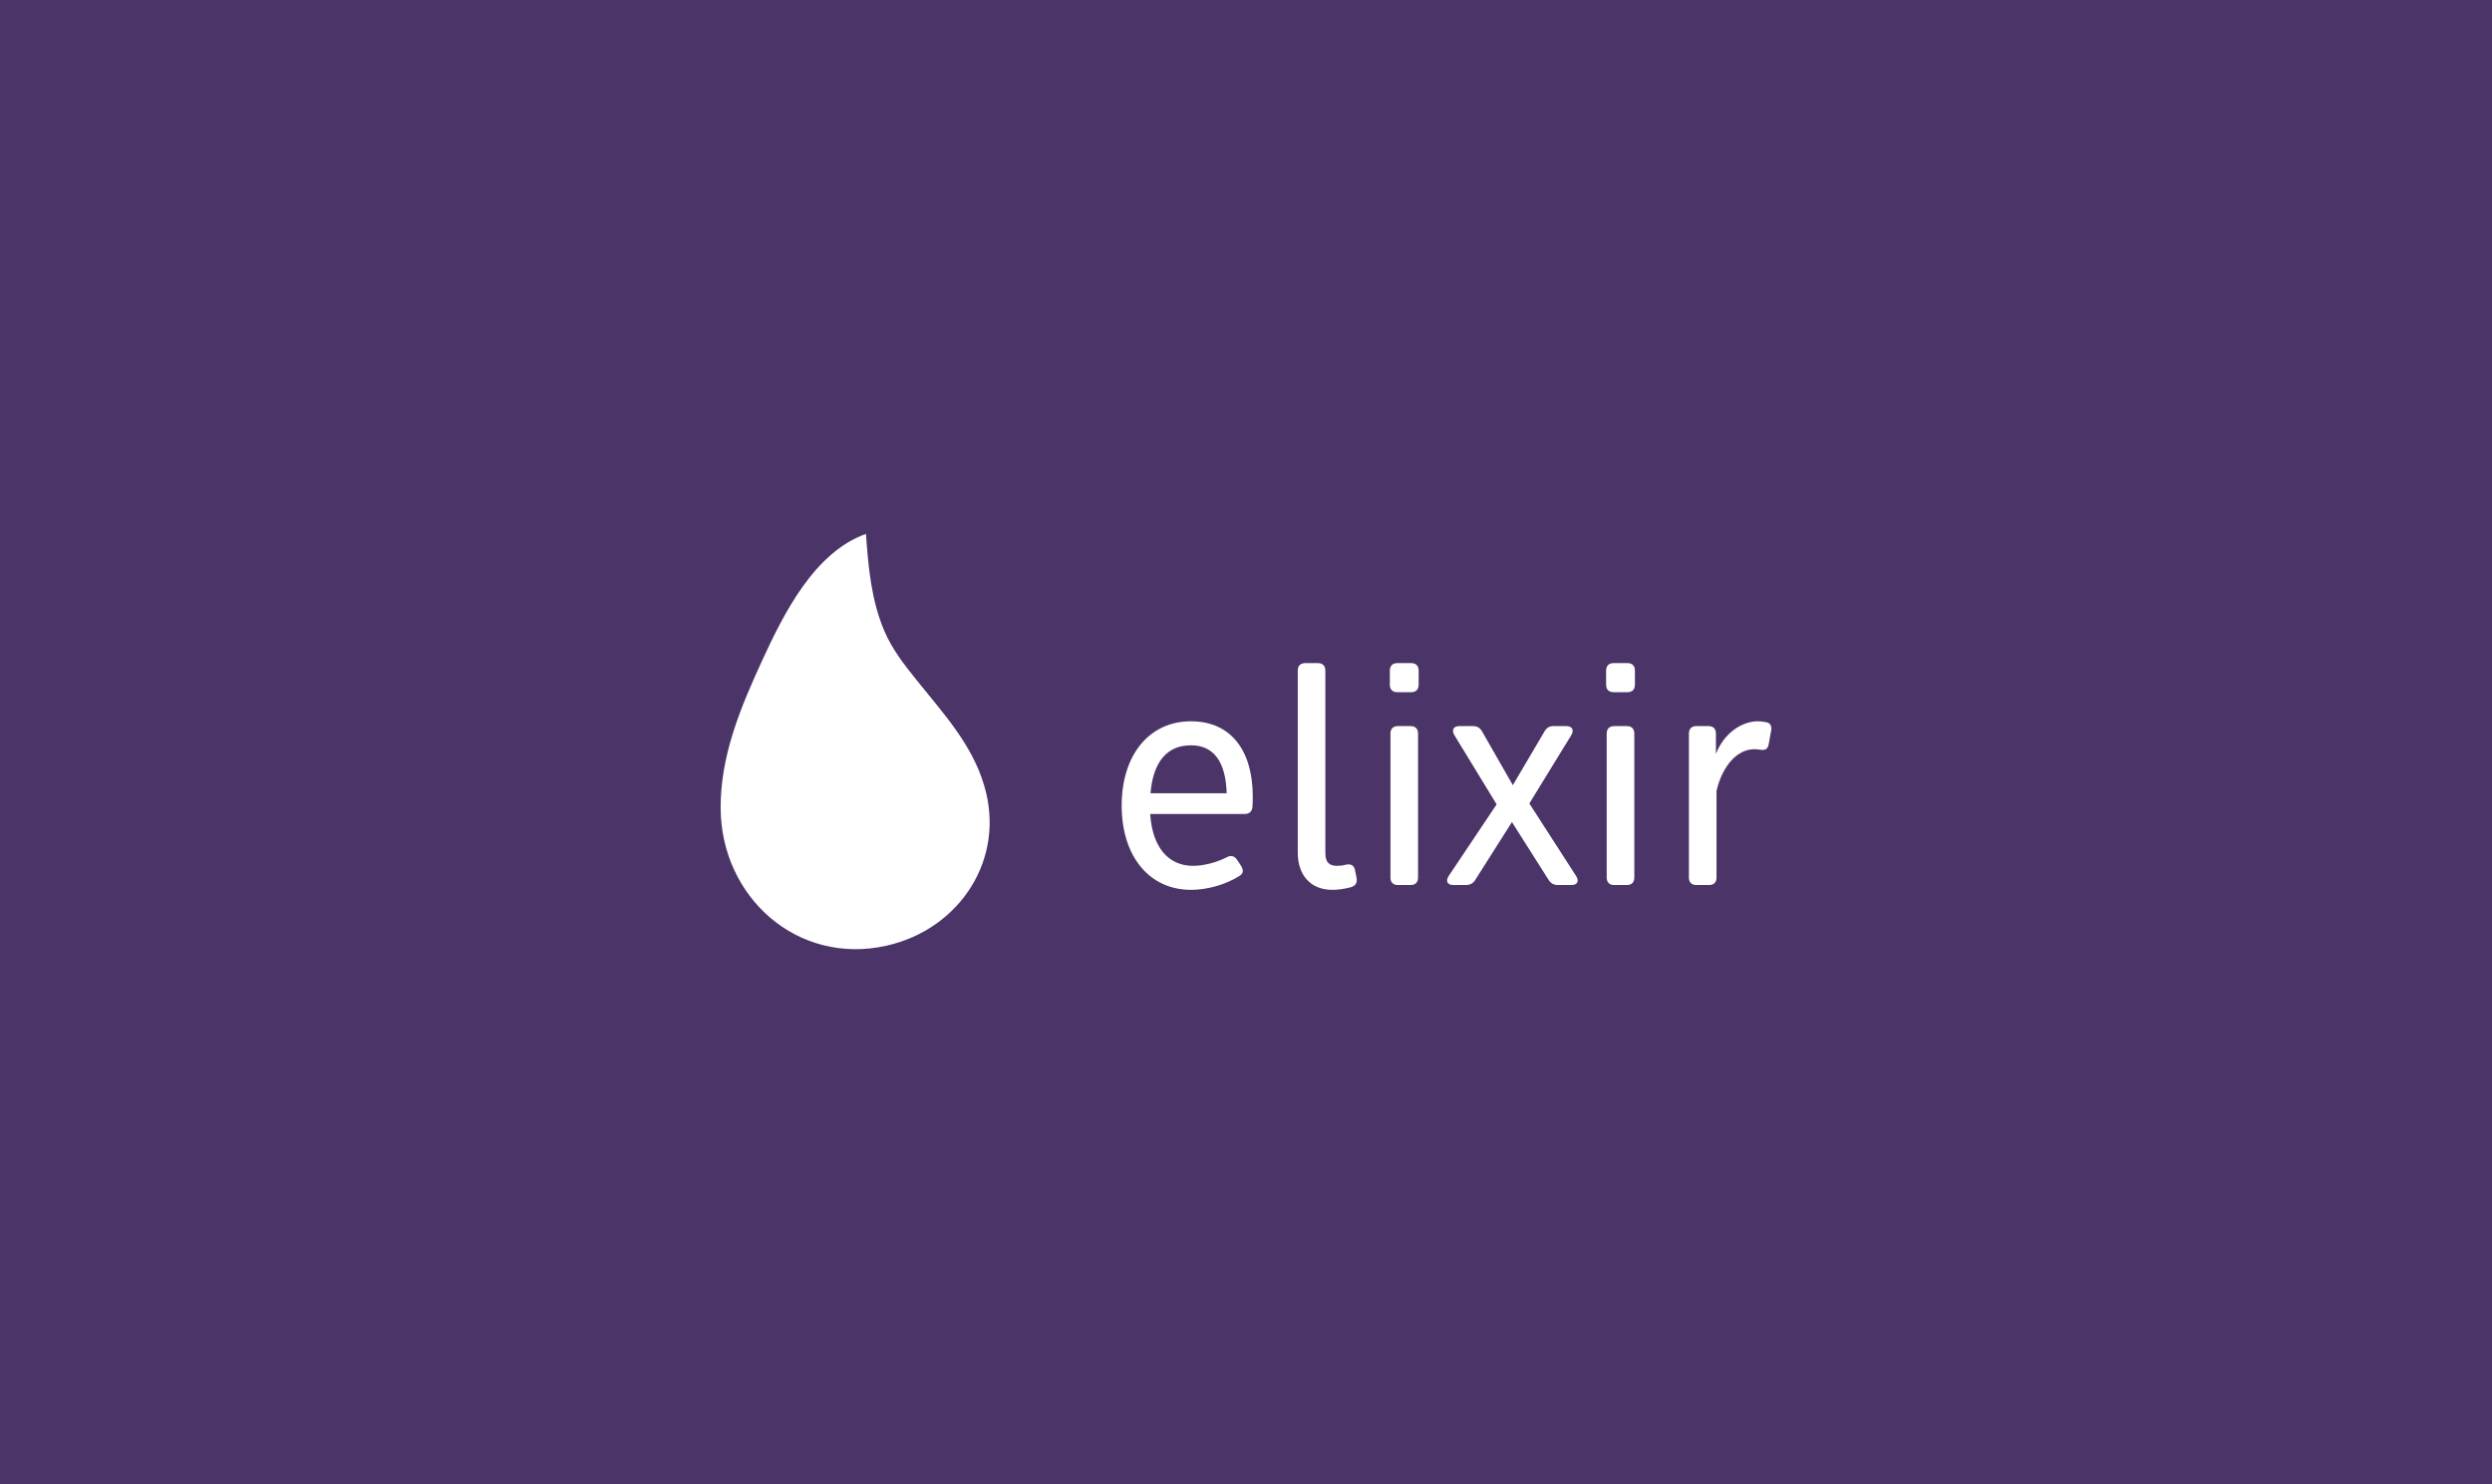
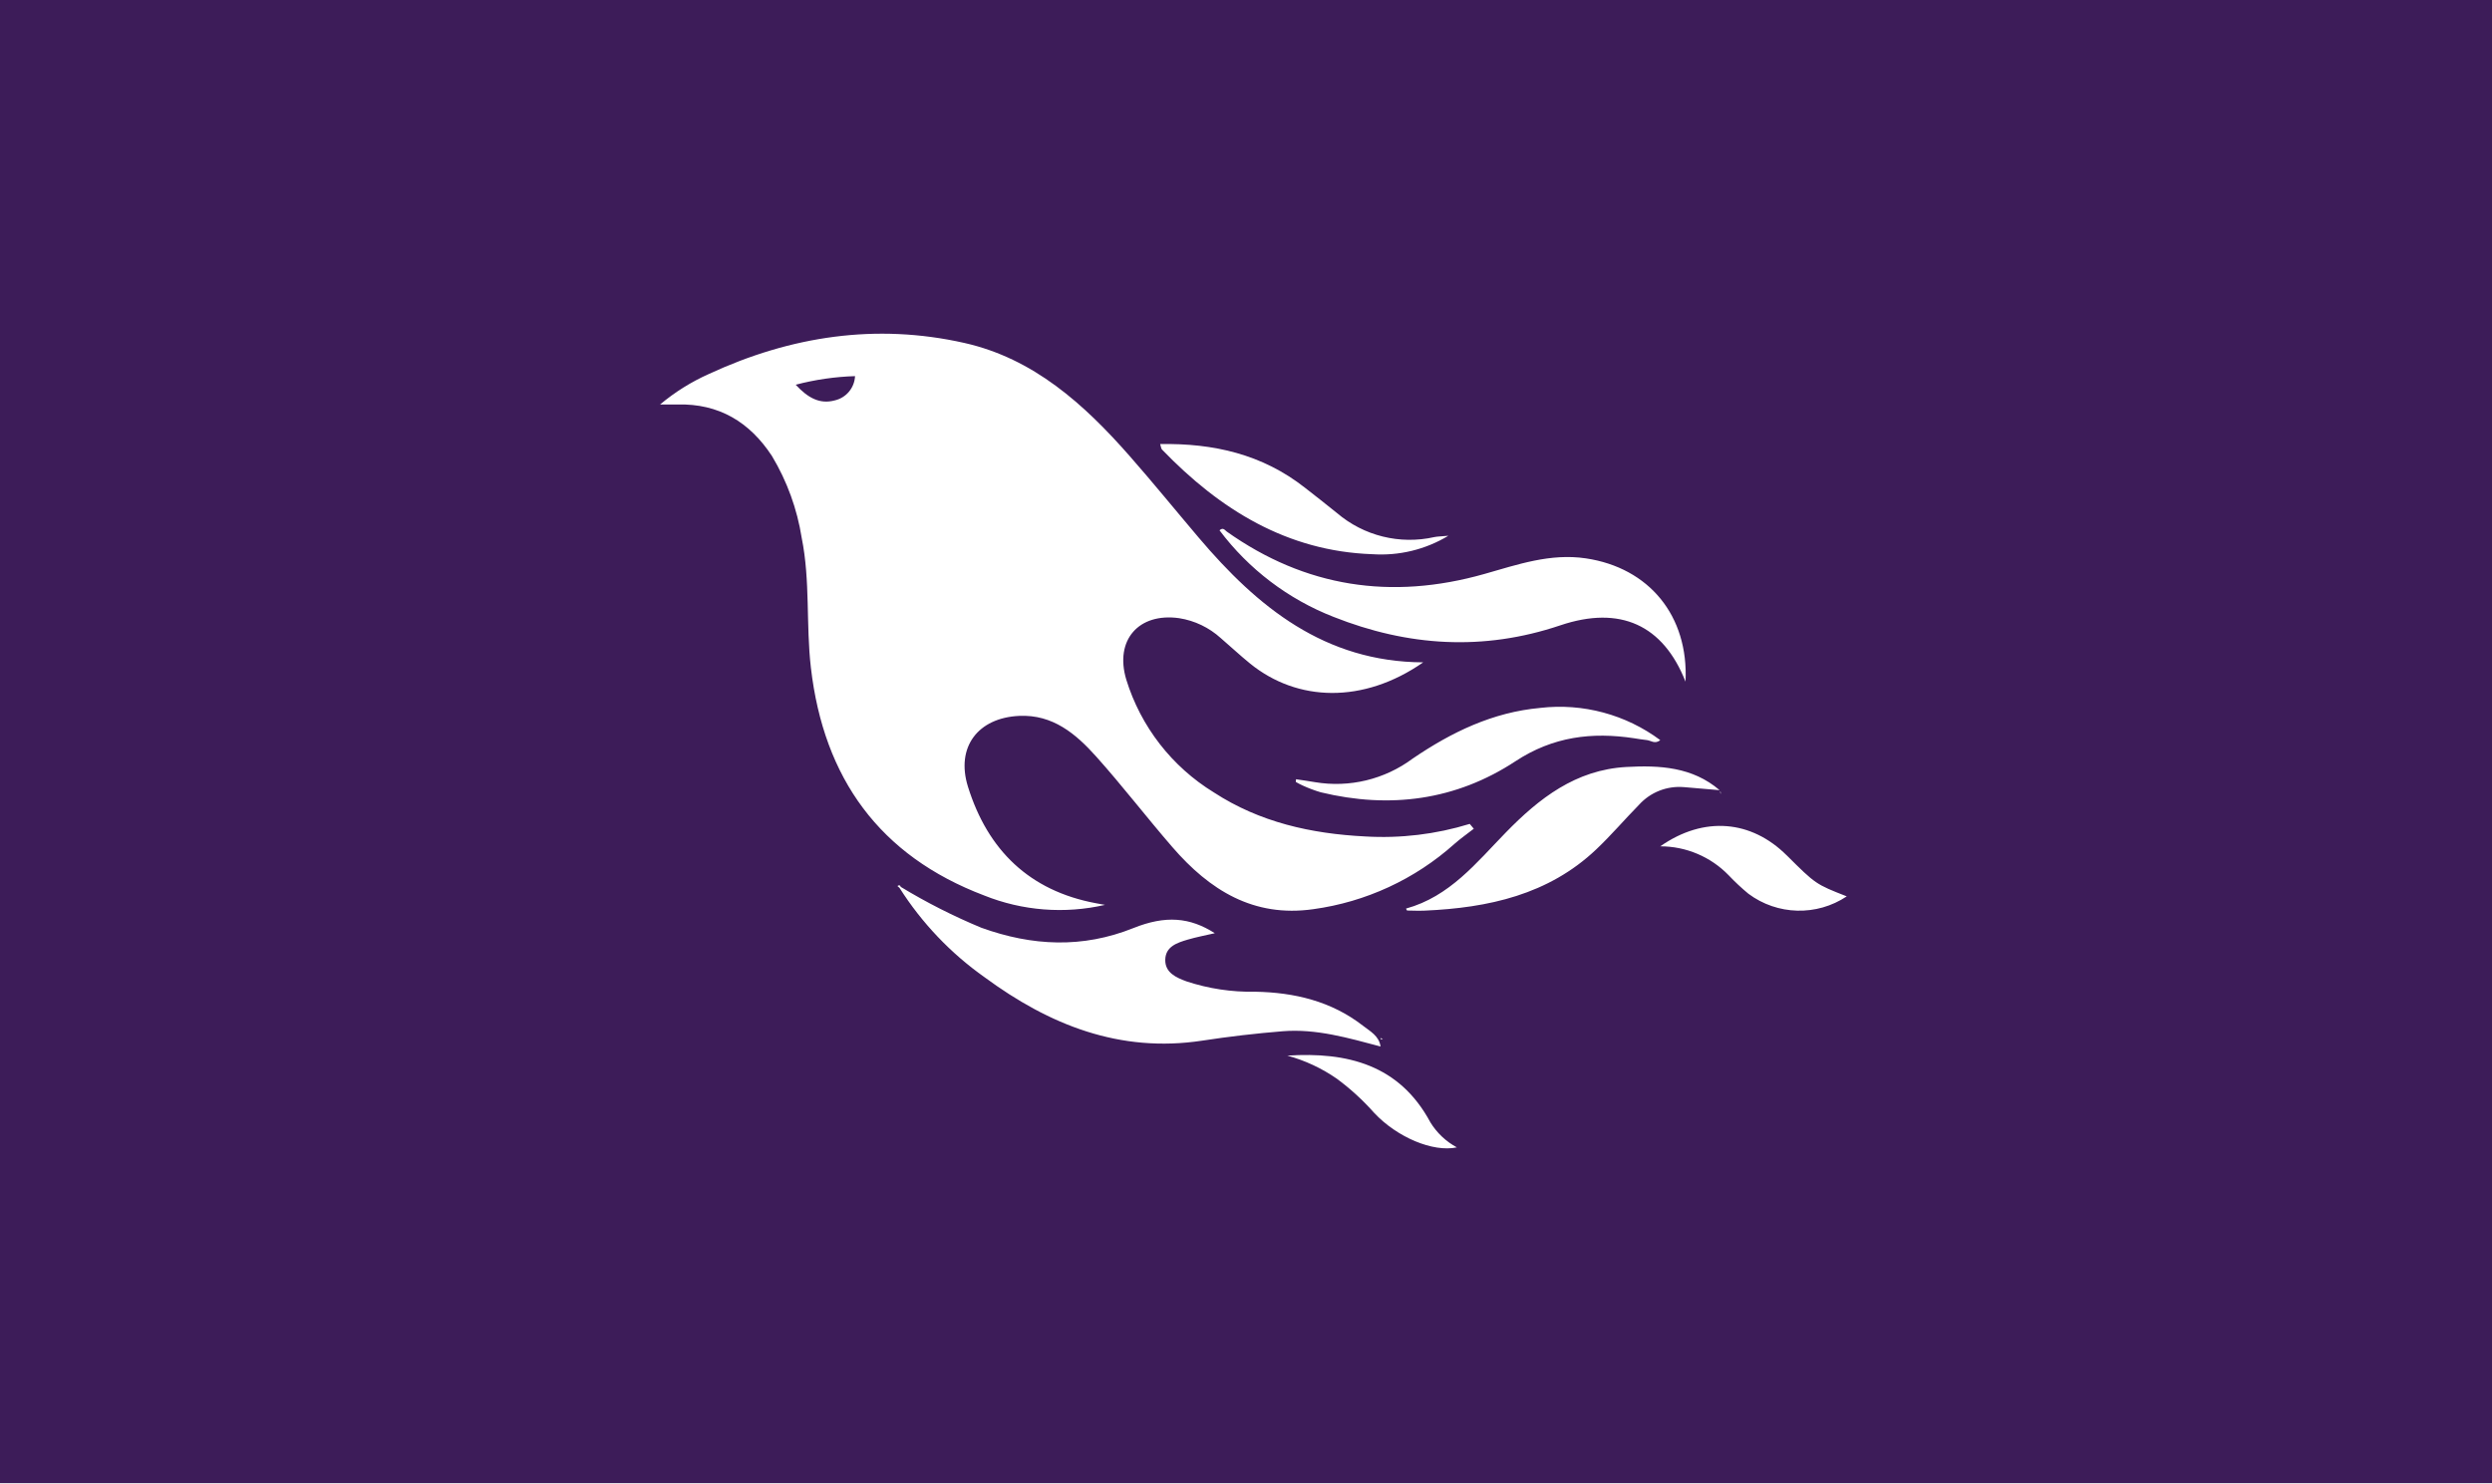
- <svg xmlns="http://www.w3.org/2000/svg" width="100%" height="100%" viewBox="0 0 336 200" version="1.1" xml:space="preserve" style="fill-rule:evenodd;clip-rule:evenodd;stroke-linejoin:round;stroke-miterlimit:1.414;">
-   <rect x="-2.168" y="-1.211" width="346.921" height="223.476" style="fill:rgb(75,53,104);" />
-   <g transform="matrix(0.311111,0,0,0.311111,97.1665,72)">
-     <g transform="matrix(0.870601,0,0,0.870601,-262.341,-232.474)">
-       <path d="M432.513,392.318C426.59,371.907 411.931,356.075 398.912,339.851C392.715,332.128 386.726,324.524 382.796,315.307C376.315,300.112 374.798,283.335 373.671,267.027C347.906,276.143 332.627,306.992 322.134,329.763C311.349,353.169 301.162,377.398 301.336,403.705C301.628,447.94 339.612,481.993 383.901,472.04C420.449,463.827 443.437,428.725 432.513,392.318Z" style="fill:white;fill-rule:nonzero;" />
-     </g>
-     <g transform="matrix(1.32483,0,0,0.949922,-372.222,-284.036)">
-       <g transform="matrix(0.754816,0,0,1.05272,99.6081,-18.8711)">
-         <path d="M444.088,456.242C451.108,456.242 459.038,454.032 465.018,450.262C466.838,449.222 466.968,447.662 465.798,445.842L463.978,443.112C462.808,441.422 461.248,441.162 459.428,442.202C455.138,444.412 449.418,445.842 444.998,445.842C434.078,445.842 427.318,437.522 426.408,423.352L467.358,423.352C469.308,423.352 470.608,422.312 470.738,420.232C470.868,418.802 470.868,417.242 470.868,415.812C470.868,395.662 461.248,383.182 444.088,383.182C426.018,383.182 414.058,397.742 414.058,419.712C414.058,441.682 426.018,456.242 444.088,456.242ZM426.538,414.382C427.708,400.732 433.688,393.582 444.088,393.582C453.968,393.582 459.168,400.732 459.558,414.382L426.538,414.382Z" style="fill:white;fill-rule:nonzero;" />
-       </g>
-       <g transform="matrix(0.754816,0,0,1.05272,99.6081,-18.8711)">
-         <path d="M511.298,445.322C509.868,445.712 508.568,445.842 507.398,445.842C504.148,445.842 502.328,444.412 502.328,440.382L502.328,361.212C502.328,359.132 501.158,357.962 499.078,357.962L493.618,357.962C491.538,357.962 490.368,359.132 490.368,361.212L490.368,440.122C490.368,449.872 495.958,456.242 505.318,456.242C507.788,456.242 510.648,455.852 513.508,455.072C515.458,454.422 516.238,453.122 515.848,451.042L515.198,447.792C514.808,445.582 513.378,444.932 511.298,445.322Z" style="fill:white;fill-rule:nonzero;" />
-       </g>
-       <g transform="matrix(0.754816,0,0,1.05272,99.6081,-18.8711)">
-         <path d="M533.528,370.572L539.508,370.572C541.588,370.572 542.758,369.402 542.758,367.322L542.758,361.212C542.758,359.132 541.588,357.962 539.508,357.962L533.528,357.962C531.448,357.962 530.278,359.132 530.278,361.212L530.278,367.322C530.278,369.402 531.448,370.572 533.528,370.572ZM533.788,454.162L539.248,454.162C541.328,454.162 542.498,452.992 542.498,450.912L542.498,388.512C542.498,386.432 541.328,385.262 539.248,385.262L533.788,385.262C531.708,385.262 530.538,386.432 530.538,388.512L530.538,450.912C530.538,452.992 531.708,454.162 533.788,454.162Z" style="fill:white;fill-rule:nonzero;" />
-       </g>
-       <g transform="matrix(0.754816,0,0,1.05272,99.6081,-18.8711)">
-         <path d="M557.838,454.162L563.168,454.162C564.858,454.162 566.288,453.512 567.198,452.082L583.188,426.862L599.178,452.082C600.088,453.512 601.518,454.162 603.208,454.162L608.928,454.162C611.528,454.162 612.438,452.472 611.008,450.262L590.728,418.802L608.928,389.162C610.228,386.952 609.318,385.262 606.718,385.262L601.258,385.262C599.568,385.262 598.268,385.912 597.358,387.472L583.578,410.872L570.188,387.472C569.278,385.912 567.978,385.262 566.288,385.262L560.438,385.262C557.838,385.262 556.928,386.952 558.228,389.162L576.558,419.192L555.758,450.262C554.328,452.472 555.238,454.162 557.838,454.162Z" style="fill:white;fill-rule:nonzero;" />
-       </g>
-       <g transform="matrix(0.754816,0,0,1.05272,99.6081,-18.8711)">
-         <path d="M627.258,370.572L633.238,370.572C635.318,370.572 636.488,369.402 636.488,367.322L636.488,361.212C636.488,359.132 635.318,357.962 633.238,357.962L627.258,357.962C625.178,357.962 624.008,359.132 624.008,361.212L624.008,367.322C624.008,369.402 625.178,370.572 627.258,370.572ZM627.518,454.162L632.978,454.162C635.058,454.162 636.228,452.992 636.228,450.912L636.228,388.512C636.228,386.432 635.058,385.262 632.978,385.262L627.518,385.262C625.438,385.262 624.268,386.432 624.268,388.512L624.268,450.912C624.268,452.992 625.438,454.162 627.518,454.162Z" style="fill:white;fill-rule:nonzero;" />
-       </g>
-       <g transform="matrix(0.754816,0,0,1.05272,99.6081,-18.8711)">
-         <path d="M693.298,383.572C692.128,383.312 690.958,383.182 689.788,383.182C682.638,383.182 674.968,388.512 671.588,397.352L671.588,388.512C671.588,386.432 670.418,385.262 668.338,385.262L663.138,385.262C661.058,385.262 659.888,386.432 659.888,388.512L659.888,450.912C659.888,452.992 661.058,454.162 663.138,454.162L668.598,454.162C670.678,454.162 671.848,452.992 671.848,450.912L671.848,413.342C674.448,402.292 680.948,395.272 688.228,395.272C689.138,395.272 690.178,395.402 691.088,395.532C692.908,395.792 694.078,395.272 694.468,393.062L695.508,387.342C695.898,385.392 695.248,383.832 693.298,383.572Z" style="fill:white;fill-rule:nonzero;" />
-       </g>
-     </g>
+ <svg xmlns="http://www.w3.org/2000/svg" width="336" height="200">
+   <g fill-rule="nonzero" fill="none">
+     <path fill="#3D1C59" d="M0 0h336v200H0z" />
+     <path d="M186.267 140.146c-.009-.046-.017-.095-.03-.141l-.035.042.036-.041a1.287 1.287 0 0 0-.095-.027c0 .04.02.071.024.115l.1.057v-.005zm.182.005l-.306-.172c.01.064.032.125.064.181.02.035.158 0 .242-.009zm45.548-33.06c0-.092 0-.185.011-.281l-.024.025.026-.029-.153-.012c.03.026.062.049.092.076l.048.22zm-39.141 44.25c-4.173-7.758-11.184-9.509-19.285-8.988 2.39.65 4.65 1.705 6.684 3.12a32.72 32.72 0 0 1 5.035 4.609c3.099 3.303 7.934 5.331 11.139 4.646a9.497 9.497 0 0 1-3.573-3.383v-.005zm48.045-35.997c-4.756-4.736-11.138-5.347-17.044-1.214a12.822 12.822 0 0 1 9.223 3.905 29.636 29.636 0 0 0 2.663 2.49c3.9 2.911 9.208 3.052 13.257.352-4.186-1.642-4.186-1.642-8.1-5.54v.007zm-55.886-40.61c3.597.247 7.183-.62 10.27-2.485-1.034.095-1.474.092-1.894.178a15.107 15.107 0 0 1-13.132-3.25c-1.428-1.158-2.88-2.288-4.328-3.42-5.733-4.497-12.31-6.002-19.502-5.873.114.363.123.61.248.74 7.826 8.116 16.884 13.707 28.333 14.111l.005-.002zm22.668 20.73c-6.41.573-11.978 3.273-17.209 6.834a17.278 17.278 0 0 1-13.168 3.18c-.851-.151-1.714-.265-2.563-.394l-.029.363c.308.161.605.35.925.48.79.363 1.604.668 2.438.915 9.308 2.254 18.22 1.098 26.256-4.187 5.064-3.331 10.307-3.962 15.99-3.101.57.085 1.142.192 1.722.247.533.051 1.091.593 1.812.008a22.736 22.736 0 0 0-16.174-4.349v.005zm19.338 10.679c1.612.132 3.224.274 4.836.413-3.643-3.129-8.084-3.377-12.571-3.127-6.841.38-11.772 4.235-16.264 8.844-3.965 4.066-7.542 8.621-13.45 10.253.098.174.124.261.151.261.8.011 1.591.048 2.384.013 8.582-.38 16.666-2.15 23.096-8.24 2.026-1.916 3.838-4.046 5.792-6.036a7.315 7.315 0 0 1 6.026-2.379v-.002zM165.393 71.67c-.241-.17-.472-.599-.964-.156a35.255 35.255 0 0 0 15.37 11.672c10.014 3.97 20.178 4.649 30.574 1.145 8.07-2.72 13.874-.063 16.888 7.591.436-8.883-4.915-15.357-13.438-16.626-4.794-.713-9.222.841-13.714 2.114-12.5 3.54-24.115 1.792-34.717-5.736l.001-.004zm20.75 69.454c-.196-1.432-1.42-2.06-2.384-2.81-4.264-3.311-9.25-4.483-14.536-4.578a27.73 27.73 0 0 1-9.252-1.396c-1.363-.505-2.889-1.155-2.857-2.912.035-1.784 1.59-2.29 3.006-2.711 1.159-.344 2.355-.566 3.674-.872-3.352-2.144-6.628-2.44-10.988-.687-6.864 2.749-13.635 2.421-20.48-.045a80.18 80.18 0 0 1-10.869-5.51l-.097.066.097-.059c-.089-.269-.248-.275-.457-.126l.28.245a43.01 43.01 0 0 0 11.483 12.064c8.706 6.408 18.214 10.236 29.34 8.54a153.09 153.09 0 0 1 10.838-1.266c4.544-.366 8.873.912 13.202 2.057zm-73.6-87.128c-2.005.54-3.606-.327-5.257-2.114a35.64 35.64 0 0 1 8-1.16 3.524 3.524 0 0 1-2.743 3.274zm36.447 68.029l-1.257-.229c-8.915-1.676-14.552-7.134-17.223-15.712-1.664-5.348 1.36-9.286 6.906-9.545 4.54-.212 7.648 2.426 10.4 5.499 3.54 3.955 6.784 8.189 10.266 12.207 5.01 5.785 10.918 9.511 18.989 8.361a35.81 35.81 0 0 0 19.043-8.811c.825-.727 1.73-1.36 2.6-2.037l-.547-.653a39.891 39.891 0 0 1-14.116 1.692c-7.268-.37-14.194-1.905-20.39-5.941a27.265 27.265 0 0 1-11.804-15.212c-1.6-5.326 1.677-9.052 7.133-8.281 2.087.329 4.033 1.26 5.6 2.68 1.327 1.134 2.6 2.336 3.953 3.433 6.369 5.175 15.267 5.464 23.352-.156-13.29-.062-22.333-7.455-30.274-16.822-3.108-3.662-6.143-7.401-9.316-11.01-6.14-6.99-12.948-13.14-22.276-15.24-11.909-2.682-23.408-.93-34.446 4.183A28.057 28.057 0 0 0 89 54.546c1.123 0 1.736.014 2.347 0 5.565-.145 9.735 2.356 12.743 6.96a30.797 30.797 0 0 1 4.007 11.038c1.167 5.786.564 11.684 1.237 17.496 1.732 14.943 9.283 25.37 23.343 30.709a27.335 27.335 0 0 0 16.313 1.276z" fill="#FFF" />
  </g>
</svg>
